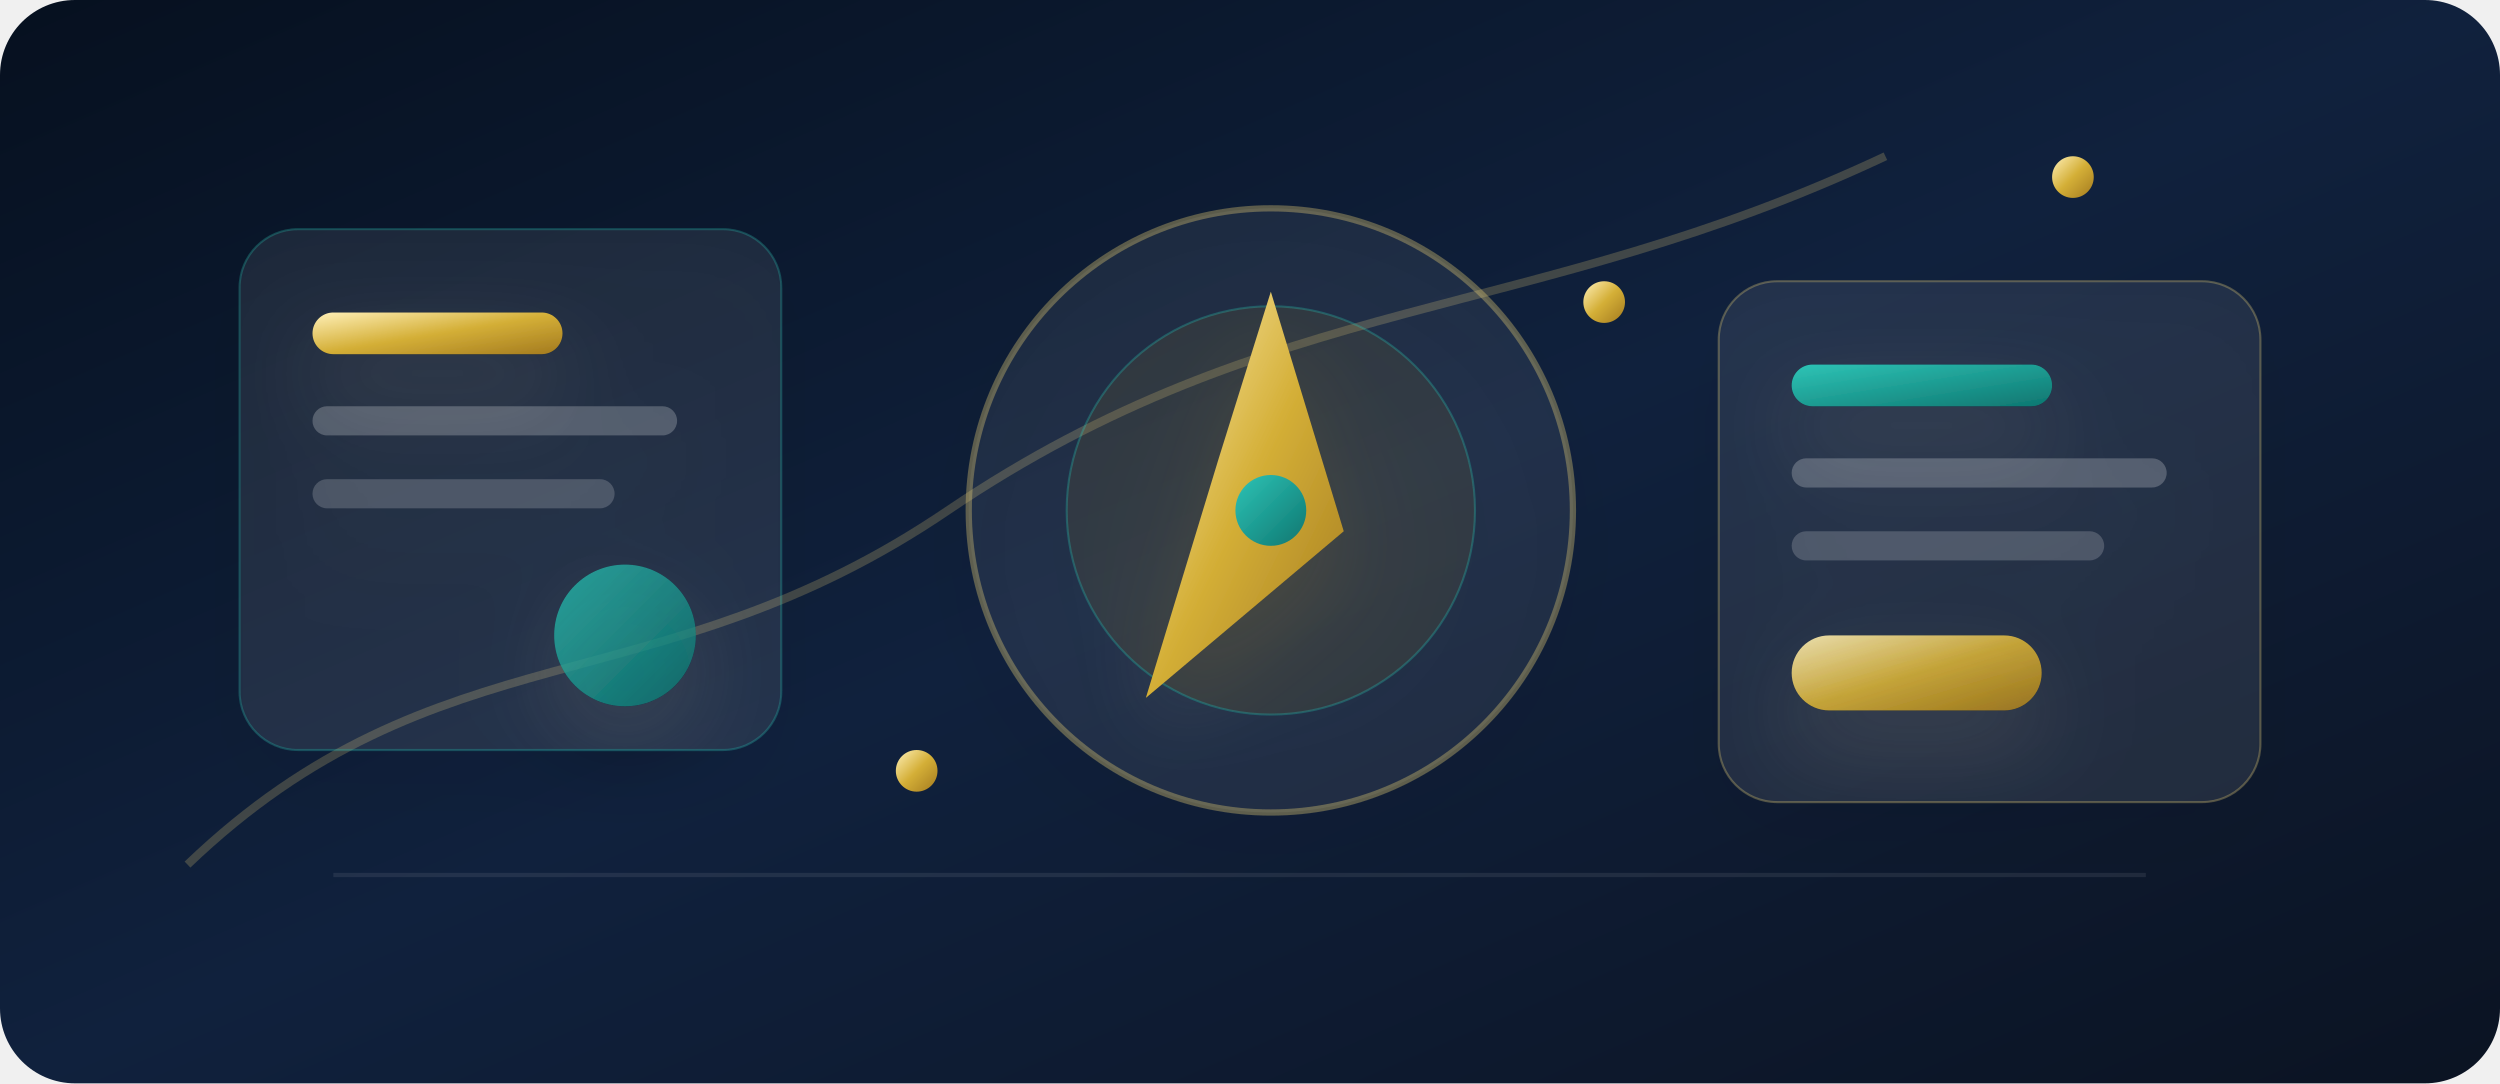
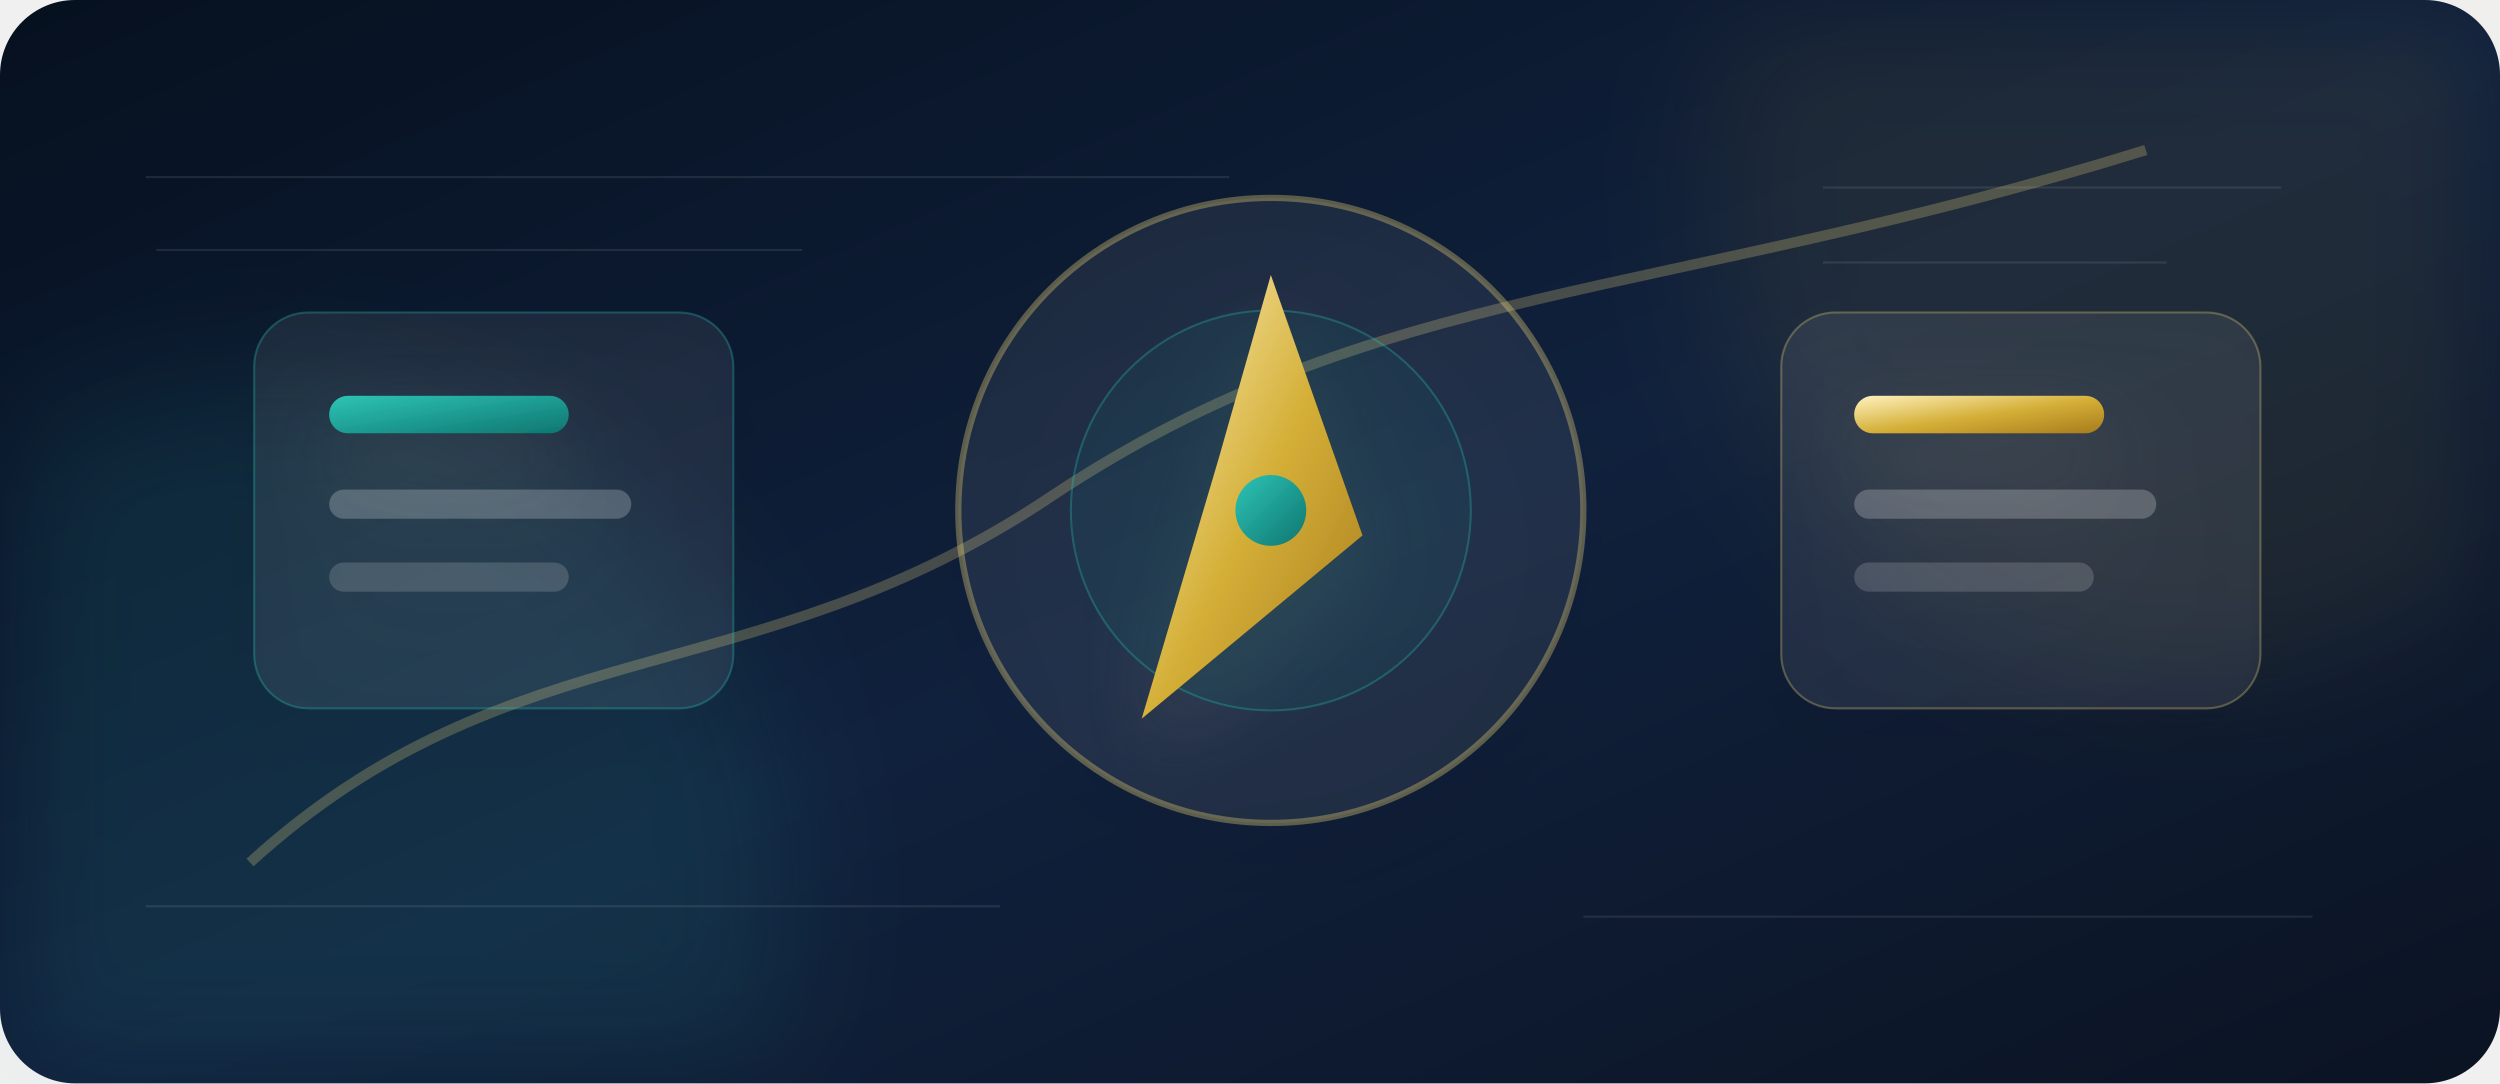
<svg xmlns="http://www.w3.org/2000/svg" viewBox="0 0 1200 520" role="img" aria-labelledby="title desc">
  <defs>
    <linearGradient id="bg" x1="0" y1="0" x2="1" y2="1">
      <stop offset="0" stop-color="#06101f" />
-       <stop offset=".5" stop-color="#10213d" />
+       <stop offset=".52" stop-color="#10213d" />
      <stop offset="1" stop-color="#0b1322" />
    </linearGradient>
    <linearGradient id="gold" x1="0" y1="0" x2="1" y2="1">
-       <stop offset="0" stop-color="#FFF0B8" />
-       <stop offset=".5" stop-color="#D4AF37" />
-       <stop offset="1" stop-color="#A37A1F" />
+       <stop offset="0" stop-color="#fff2bf" />
+       <stop offset=".52" stop-color="#D4AF37" />
+       <stop offset="1" stop-color="#A77B1E" />
    </linearGradient>
    <linearGradient id="teal" x1="0" y1="0" x2="1" y2="1">
      <stop offset="0" stop-color="#2EC4B6" />
      <stop offset="1" stop-color="#0E7670" />
    </linearGradient>
    <filter id="shadow" x="-20%" y="-20%" width="140%" height="140%">
      <feDropShadow dx="0" dy="18" stdDeviation="20" flood-color="#000" flood-opacity=".38" />
    </filter>
+     <filter id="soft" x="-20%" y="-20%" width="140%" height="140%">
+       <feGaussianBlur stdDeviation="30" />
+     </filter>
  </defs>
  <rect width="1200" height="520" rx="36" fill="url(#bg)" />
-   <path d="M90 415 C210 300, 315 340, 455 245 C610 140, 735 155, 905 75" stroke="#F1D77A" stroke-width="4" fill="none" opacity=".22" />
-   <path d="M160 420 H1030" stroke="#fff" opacity=".08" stroke-width="2" />
+   <circle cx="1050" cy="95" r="230" fill="#D4AF37" opacity=".08" filter="url(#soft)" />
+   <circle cx="130" cy="430" r="250" fill="#2EC4B6" opacity=".10" filter="url(#soft)" />
+   <g opacity=".09" stroke="#fff" fill="none">
+     <path d="M70 85h520M70 435h410M760 440h350" />
+     <path d="M75 120h310M875 90h220M875 126h165" />
+   </g>
+   <path d="M120 414 C245 300 362 334 505 238 C660 135 795 145 1030 72" stroke="#F1D77A" stroke-width="5" fill="none" opacity=".25" />
  <g filter="url(#shadow)">
-     <circle cx="610" cy="245" r="145" fill="rgba(255,255,255,.06)" stroke="rgba(241,215,122,.34)" stroke-width="3" />
-     <circle cx="610" cy="245" r="98" fill="rgba(212,175,55,.09)" stroke="rgba(46,196,182,.30)" />
-     <path d="M610 140 L645 255 L550 335 L585 220 Z" fill="url(#gold)" />
+     <circle cx="610" cy="245" r="150" fill="rgba(255,255,255,.06)" stroke="rgba(241,215,122,.34)" stroke-width="3" />
+     <circle cx="610" cy="245" r="96" fill="rgba(46,196,182,.06)" stroke="rgba(46,196,182,.30)" />
+     <path d="M610 132 L654 257 L548 345 L585 220 Z" fill="url(#gold)" />
    <circle cx="610" cy="245" r="17" fill="url(#teal)" />
  </g>
  <g filter="url(#shadow)">
-     <rect x="115" y="110" width="260" height="250" rx="28" fill="rgba(255,255,255,.075)" stroke="rgba(46,196,182,.28)" />
-     <rect x="150" y="150" width="120" height="20" rx="10" fill="url(#gold)" />
-     <rect x="150" y="195" width="175" height="14" rx="7" fill="#fff" opacity=".22" />
-     <rect x="150" y="230" width="145" height="14" rx="7" fill="#fff" opacity=".18" />
-     <circle cx="300" cy="305" r="34" fill="url(#teal)" opacity=".75" />
+     <rect x="122" y="150" width="230" height="190" rx="26" fill="rgba(255,255,255,.07)" stroke="rgba(46,196,182,.30)" />
+     <rect x="158" y="190" width="115" height="18" rx="9" fill="url(#teal)" />
+     <rect x="158" y="235" width="145" height="14" rx="7" fill="#fff" opacity=".22" />
+     <rect x="158" y="270" width="115" height="14" rx="7" fill="#fff" opacity=".16" />
  </g>
  <g filter="url(#shadow)">
-     <rect x="825" y="135" width="260" height="250" rx="28" fill="rgba(255,255,255,.075)" stroke="rgba(241,215,122,.30)" />
-     <rect x="860" y="175" width="125" height="20" rx="10" fill="url(#teal)" />
-     <rect x="860" y="220" width="180" height="14" rx="7" fill="#fff" opacity=".22" />
-     <rect x="860" y="255" width="150" height="14" rx="7" fill="#fff" opacity=".18" />
-     <rect x="860" y="305" width="120" height="36" rx="18" fill="url(#gold)" opacity=".9" />
-   </g>
-   <g fill="url(#gold)">
-     <circle cx="440" cy="370" r="10" />
-     <circle cx="770" cy="145" r="10" />
-     <circle cx="995" cy="85" r="10" />
+     <rect x="855" y="150" width="230" height="190" rx="26" fill="rgba(255,255,255,.07)" stroke="rgba(241,215,122,.30)" />
+     <rect x="890" y="190" width="120" height="18" rx="9" fill="url(#gold)" />
+     <rect x="890" y="235" width="145" height="14" rx="7" fill="#fff" opacity=".22" />
+     <rect x="890" y="270" width="115" height="14" rx="7" fill="#fff" opacity=".16" />
  </g>
</svg>
